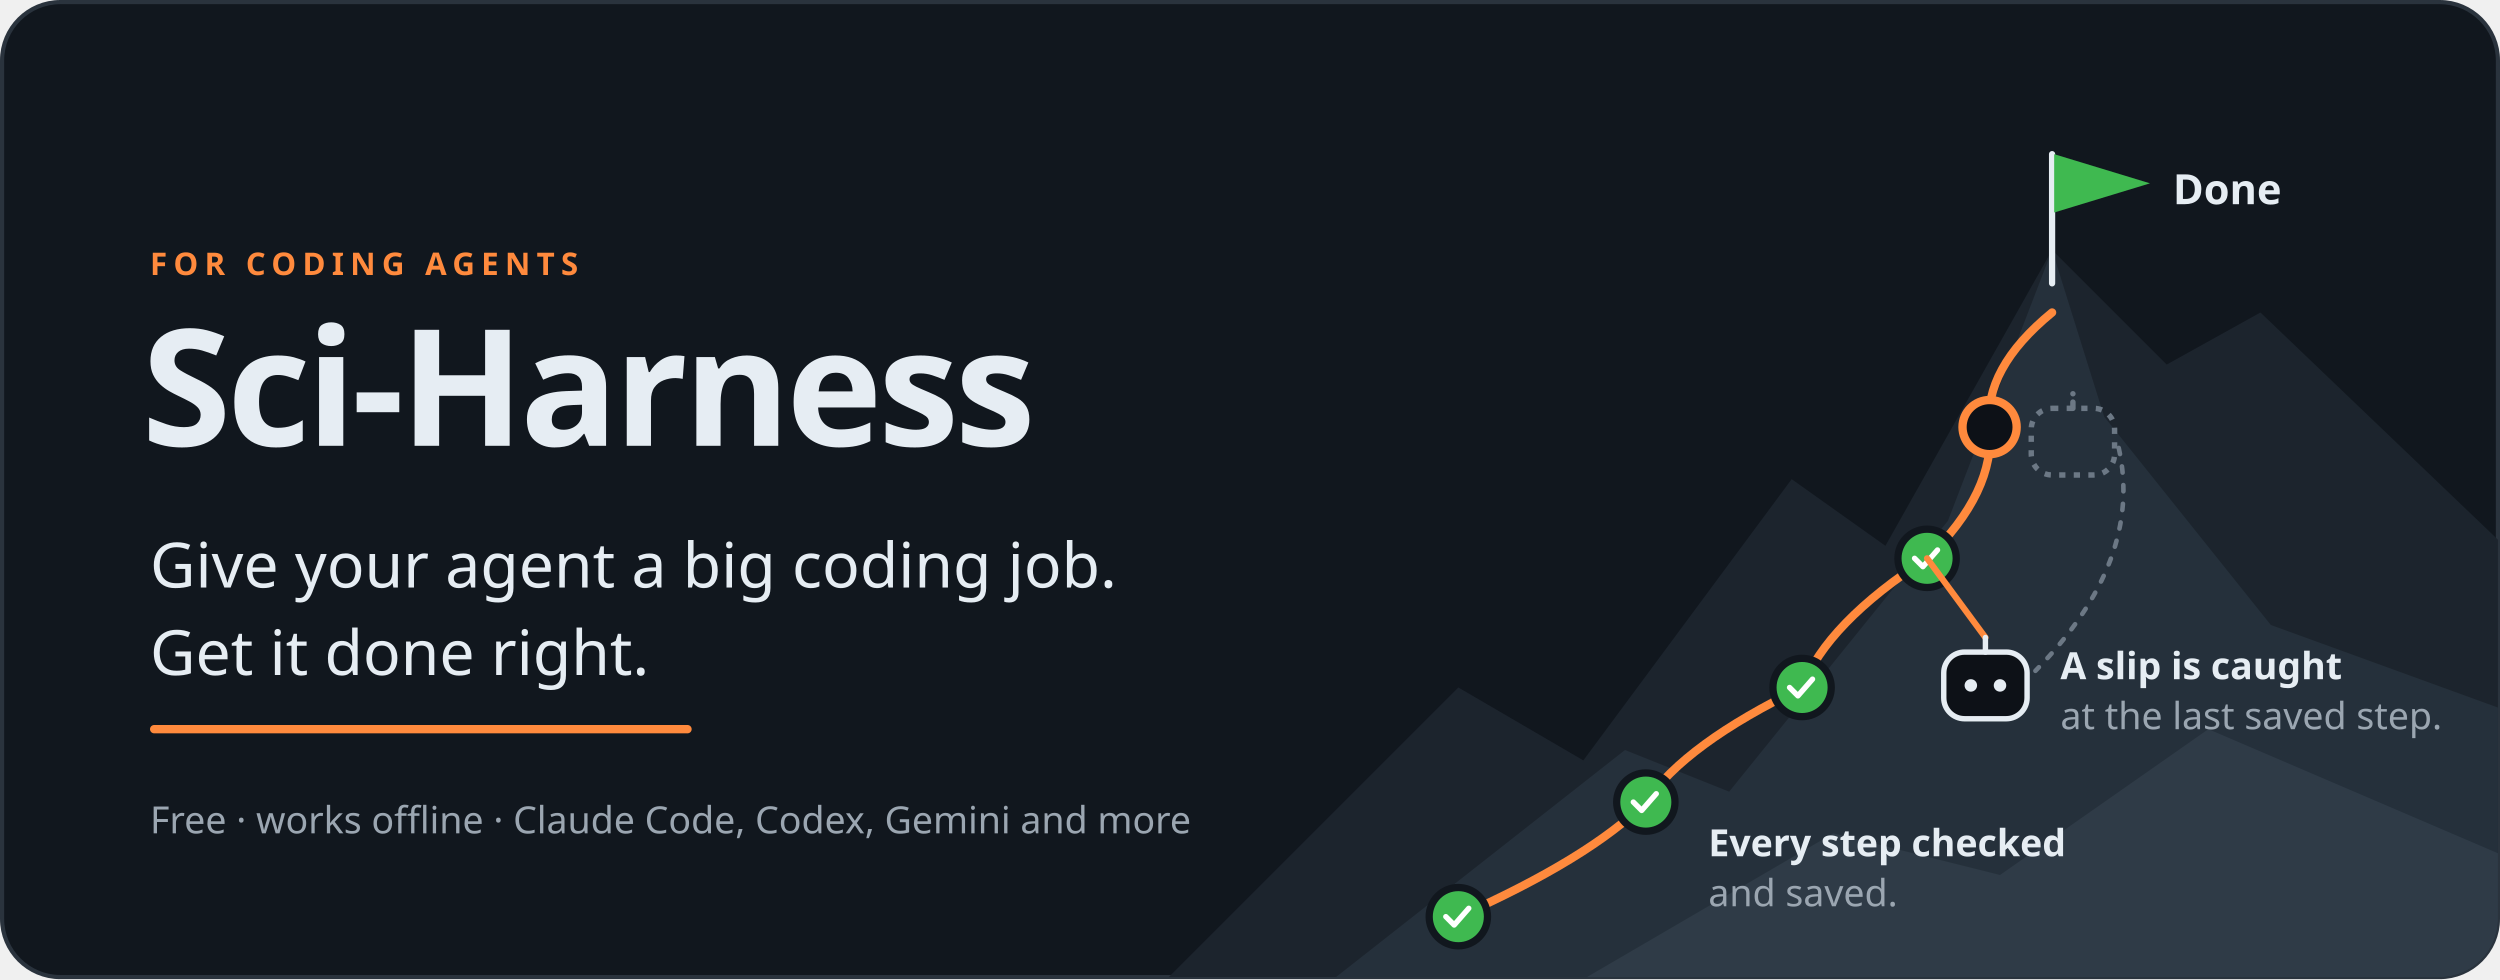
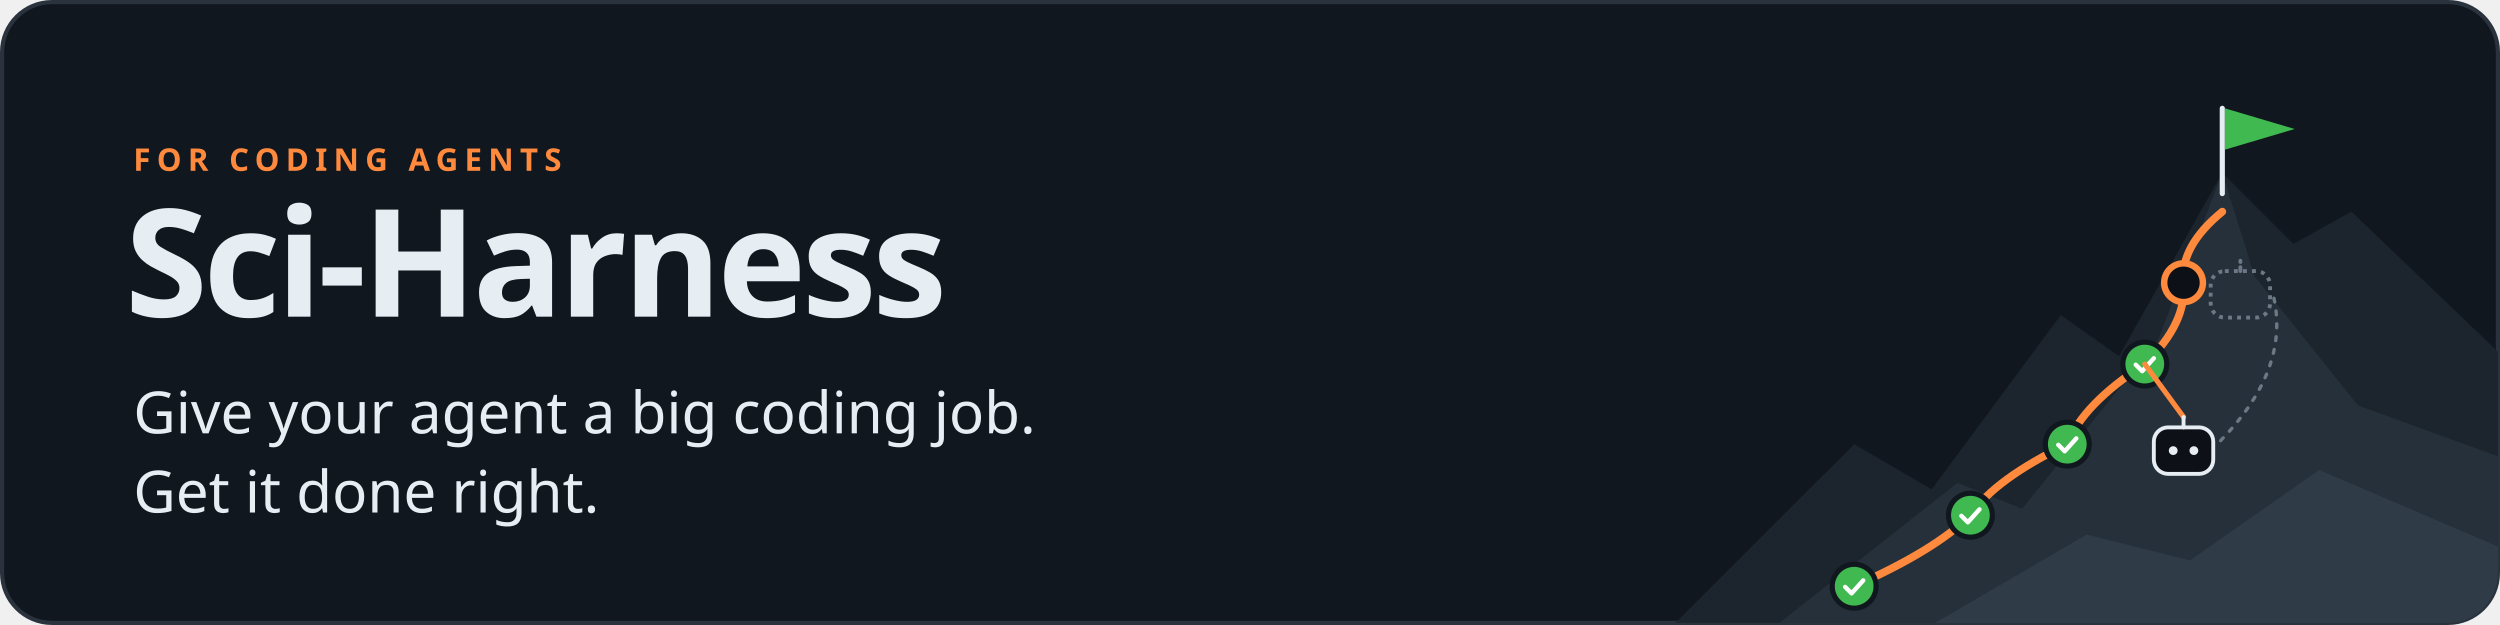
- <svg xmlns="http://www.w3.org/2000/svg" viewBox="0 0 1200 470" width="1200" height="470" role="img" aria-label="Sci-Harness, for coding agents. Give your agent a big coding job. Get it done right. A rope runs up a mountain through anchors; every step is checked and saved, and a slip is caught at the last saved step.">
+ <svg xmlns="http://www.w3.org/2000/svg" viewBox="0 0 1200 300" width="1200" height="300" role="img" aria-label="Sci-Harness, for coding agents. Give your agent a big coding job. Get it done right. A rope runs up a mountain through anchors, each a checked and saved step, and a robot hangs on the rope where its slip was caught.">
  <defs>
    <clipPath id="frame">
-       <rect x="1" y="1" width="1198" height="468" rx="28" />
+       <rect x="1" y="1" width="1198" height="298" rx="24" />
    </clipPath>
  </defs>
-   <rect x="1" y="1" width="1198" height="468" rx="28" fill="#11171e" stroke="#2a333d" stroke-width="2" />
+   <rect x="1" y="1" width="1198" height="298" rx="24" fill="#11171e" stroke="#2a333d" stroke-width="2" />
  <g clip-path="url(#frame)">
-     <path d="M560 470 L700 330 L760 365 L860 230 L905 262 L985 120 L1040 175 L1085 150 L1200 260 L1200 470 Z" fill="#1c242d" />
-     <path d="M640 470 L780 360 L830 380 L935 250 L985 120 L1010 200 L1090 300 L1200 340 L1200 470 Z" fill="#25303b" />
-     <path d="M760 470 L880 400 L960 420 L1060 350 L1200 410 L1200 470 Z" fill="#2f3b47" />
+     <g transform="translate(456.0 8.6) scale(0.62)">
+       <path d="M560 470 L700 330 L760 365 L860 230 L905 262 L985 120 L1040 175 L1085 150 L1200 260 L1200 470 Z" fill="#1c242d" />
+       <path d="M640 470 L780 360 L830 380 L935 250 L985 120 L1010 200 L1090 300 L1200 340 L1200 470 Z" fill="#25303b" />
+       <path d="M760 470 L880 400 L960 420 L1060 350 L1200 410 L1200 470 Z" fill="#2f3b47" />
+       <path d="M700 440 Q763 412 790 385 Q809 357 865 330 Q877 299 925 268 Q958 236 955 205 Q952 177 985 150" fill="none" stroke="#ff8a3d" stroke-width="6" stroke-linecap="round" />
+       <path d="M985 136V70" stroke="#e6edf3" stroke-width="4" stroke-linecap="round" />
+       <path d="M987 70 l54 16 -54 16z" fill="#3fb950" />
+       <circle cx="700" cy="440" r="17" fill="#3fb950" stroke="#11171e" stroke-width="4" />
+       <path d="M693 440.5 l5 5 9-10" fill="none" stroke="#ffffff" stroke-width="3.4" stroke-linecap="round" stroke-linejoin="round" />
+       <circle cx="790" cy="385" r="17" fill="#3fb950" stroke="#11171e" stroke-width="4" />
+       <path d="M783 385.5 l5 5 9-10" fill="none" stroke="#ffffff" stroke-width="3.4" stroke-linecap="round" stroke-linejoin="round" />
+       <circle cx="865" cy="330" r="17" fill="#3fb950" stroke="#11171e" stroke-width="4" />
+       <path d="M858 330.5 l5 5 9-10" fill="none" stroke="#ffffff" stroke-width="3.4" stroke-linecap="round" stroke-linejoin="round" />
+       <circle cx="925" cy="268" r="17" fill="#3fb950" stroke="#11171e" stroke-width="4" />
+       <path d="M918 268.5 l5 5 9-10" fill="none" stroke="#ffffff" stroke-width="3.4" stroke-linecap="round" stroke-linejoin="round" />
+       <circle cx="955" cy="205" r="15" fill="#0d1117" stroke="#ff8a3d" stroke-width="5" />
+       <rect x="976" y="196" width="46" height="36" rx="11" fill="none" stroke="#6c7885" stroke-width="3" stroke-dasharray="3 4" />
+       <path d="M999 196v-8" stroke="#6c7885" stroke-width="3" stroke-linecap="round" stroke-dasharray="3 4" />
+       <path d="M1025 217 Q1037 273 983 328" fill="none" stroke="#6c7885" stroke-width="2.6" stroke-dasharray="3 7" stroke-linecap="round" />
+       <path d="M925 268 L955 309" stroke="#ff8a3d" stroke-width="4" stroke-linecap="round" />
+       <rect x="932" y="317" width="46" height="36" rx="11" fill="#0d1117" stroke="#e6edf3" stroke-width="3" />
+       <path d="M955 317v-8" stroke="#e6edf3" stroke-width="3" stroke-linecap="round" />
+       <circle cx="947" cy="335" r="3.4" fill="#e6edf3" />
+       <circle cx="963" cy="335" r="3.4" fill="#e6edf3" />
+     </g>
  </g>
-   <path d="M700 440 Q763 412 790 385 Q809 357 865 330 Q877 299 925 268 Q958 236 955 205 Q952 177 985 150" fill="none" stroke="#ff8a3d" stroke-width="4" stroke-linecap="round" stroke-dasharray="1 0" />
-   <path d="M985 136V74" stroke="#e6edf3" stroke-width="3" stroke-linecap="round" />
-   <path d="M986 74 l46 14 -46 14z" fill="#3fb950" />
-   <text x="1043" y="98" font-family="-apple-system, BlinkMacSystemFont, 'Segoe UI', 'Noto Sans', Helvetica, Arial, sans-serif" font-size="20" font-weight="700" fill="#e6edf3" text-anchor="start">Done</text>
-   <circle cx="700" cy="440" r="14" fill="#3fb950" stroke="#11171e" stroke-width="3.5" />
-   <path d="M694 440 l4 4 7-8" fill="none" stroke="#ffffff" stroke-width="2.6" stroke-linecap="round" stroke-linejoin="round" />
-   <circle cx="790" cy="385" r="14" fill="#3fb950" stroke="#11171e" stroke-width="3.5" />
-   <path d="M784 385 l4 4 7-8" fill="none" stroke="#ffffff" stroke-width="2.6" stroke-linecap="round" stroke-linejoin="round" />
-   <circle cx="865" cy="330" r="14" fill="#3fb950" stroke="#11171e" stroke-width="3.5" />
-   <path d="M859 330 l4 4 7-8" fill="none" stroke="#ffffff" stroke-width="2.6" stroke-linecap="round" stroke-linejoin="round" />
-   <circle cx="925" cy="268" r="14" fill="#3fb950" stroke="#11171e" stroke-width="3.5" />
-   <path d="M919 268 l4 4 7-8" fill="none" stroke="#ffffff" stroke-width="2.6" stroke-linecap="round" stroke-linejoin="round" />
-   <circle cx="955" cy="205" r="13" fill="#0d1117" stroke="#ff8a3d" stroke-width="4" />
-   <rect x="975" y="196" width="40" height="32" rx="10" fill="none" stroke="#6c7885" stroke-width="2.6" stroke-dasharray="3 4" />
-   <path d="M995 196v-7" stroke="#6c7885" stroke-width="2.6" stroke-linecap="round" stroke-dasharray="3 4" />
-   <path d="M1017 215 Q1029 269 977 322" fill="none" stroke="#6c7885" stroke-width="2.2" stroke-dasharray="3 6" stroke-linecap="round" />
-   <path d="M925 268 L953 306" stroke="#ff8a3d" stroke-width="3" stroke-linecap="round" />
-   <rect x="933" y="313" width="40" height="32" rx="10" fill="#0d1117" stroke="#e6edf3" stroke-width="2.6" />
-   <path d="M953 313v-7" stroke="#e6edf3" stroke-width="2.6" stroke-linecap="round" />
-   <circle cx="946" cy="329" r="3" fill="#e6edf3" />
-   <circle cx="960" cy="329" r="3" fill="#e6edf3" />
-   <text x="989" y="326" font-family="-apple-system, BlinkMacSystemFont, 'Segoe UI', 'Noto Sans', Helvetica, Arial, sans-serif" font-size="18" font-weight="600" fill="#e6edf3" text-anchor="start">A slip is caught</text>
-   <text x="989" y="350" font-family="-apple-system, BlinkMacSystemFont, 'Segoe UI', 'Noto Sans', Helvetica, Arial, sans-serif" font-size="18" font-weight="400" fill="#9ba6b1" text-anchor="start">at the last saved step.</text>
-   <text x="820" y="411" font-family="-apple-system, BlinkMacSystemFont, 'Segoe UI', 'Noto Sans', Helvetica, Arial, sans-serif" font-size="18" font-weight="600" fill="#e6edf3" text-anchor="start">Every step checked</text>
-   <text x="820" y="435" font-family="-apple-system, BlinkMacSystemFont, 'Segoe UI', 'Noto Sans', Helvetica, Arial, sans-serif" font-size="18" font-weight="400" fill="#9ba6b1" text-anchor="start">and saved.</text>
-   <text x="72" y="132" font-family="-apple-system, BlinkMacSystemFont, 'Segoe UI', 'Noto Sans', Helvetica, Arial, sans-serif" font-size="15" font-weight="700" fill="#ff8a3d" text-anchor="start" letter-spacing="3">FOR CODING AGENTS</text>
-   <text x="68" y="214" font-family="-apple-system, BlinkMacSystemFont, 'Segoe UI', 'Noto Sans', Helvetica, Arial, sans-serif" font-size="78" font-weight="800" fill="#e6edf3" text-anchor="start" letter-spacing="-2">Sci-Harness</text>
-   <text x="72" y="282" font-family="-apple-system, BlinkMacSystemFont, 'Segoe UI', 'Noto Sans', Helvetica, Arial, sans-serif" font-size="30" font-weight="500" fill="#e6edf3" text-anchor="start">Give your agent a big coding job.</text>
-   <text x="72" y="324" font-family="-apple-system, BlinkMacSystemFont, 'Segoe UI', 'Noto Sans', Helvetica, Arial, sans-serif" font-size="30" font-weight="500" fill="#e6edf3" text-anchor="start">Get it done right.</text>
-   <path d="M74 350 H330" stroke="#ff8a3d" stroke-width="4" stroke-linecap="round" />
-   <text x="72" y="400" font-family="-apple-system, BlinkMacSystemFont, 'Segoe UI', 'Noto Sans', Helvetica, Arial, sans-serif" font-size="18" font-weight="400" fill="#9ba6b1" text-anchor="start">Free · works offline · Claude Code, Codex, Gemini and more</text>
+   <text x="64" y="82" font-family="-apple-system, BlinkMacSystemFont, 'Segoe UI', 'Noto Sans', Helvetica, Arial, sans-serif" font-size="15" font-weight="700" fill="#ff8a3d" letter-spacing="3">FOR CODING AGENTS</text>
+   <text x="60" y="152" font-family="-apple-system, BlinkMacSystemFont, 'Segoe UI', 'Noto Sans', Helvetica, Arial, sans-serif" font-size="72" font-weight="800" fill="#e6edf3" letter-spacing="-2">Sci-Harness</text>
+   <text x="64" y="208" font-family="-apple-system, BlinkMacSystemFont, 'Segoe UI', 'Noto Sans', Helvetica, Arial, sans-serif" font-size="28" font-weight="500" fill="#e6edf3">Give your agent a big coding job.</text>
+   <text x="64" y="246" font-family="-apple-system, BlinkMacSystemFont, 'Segoe UI', 'Noto Sans', Helvetica, Arial, sans-serif" font-size="28" font-weight="500" fill="#e6edf3">Get it done right.</text>
</svg>
